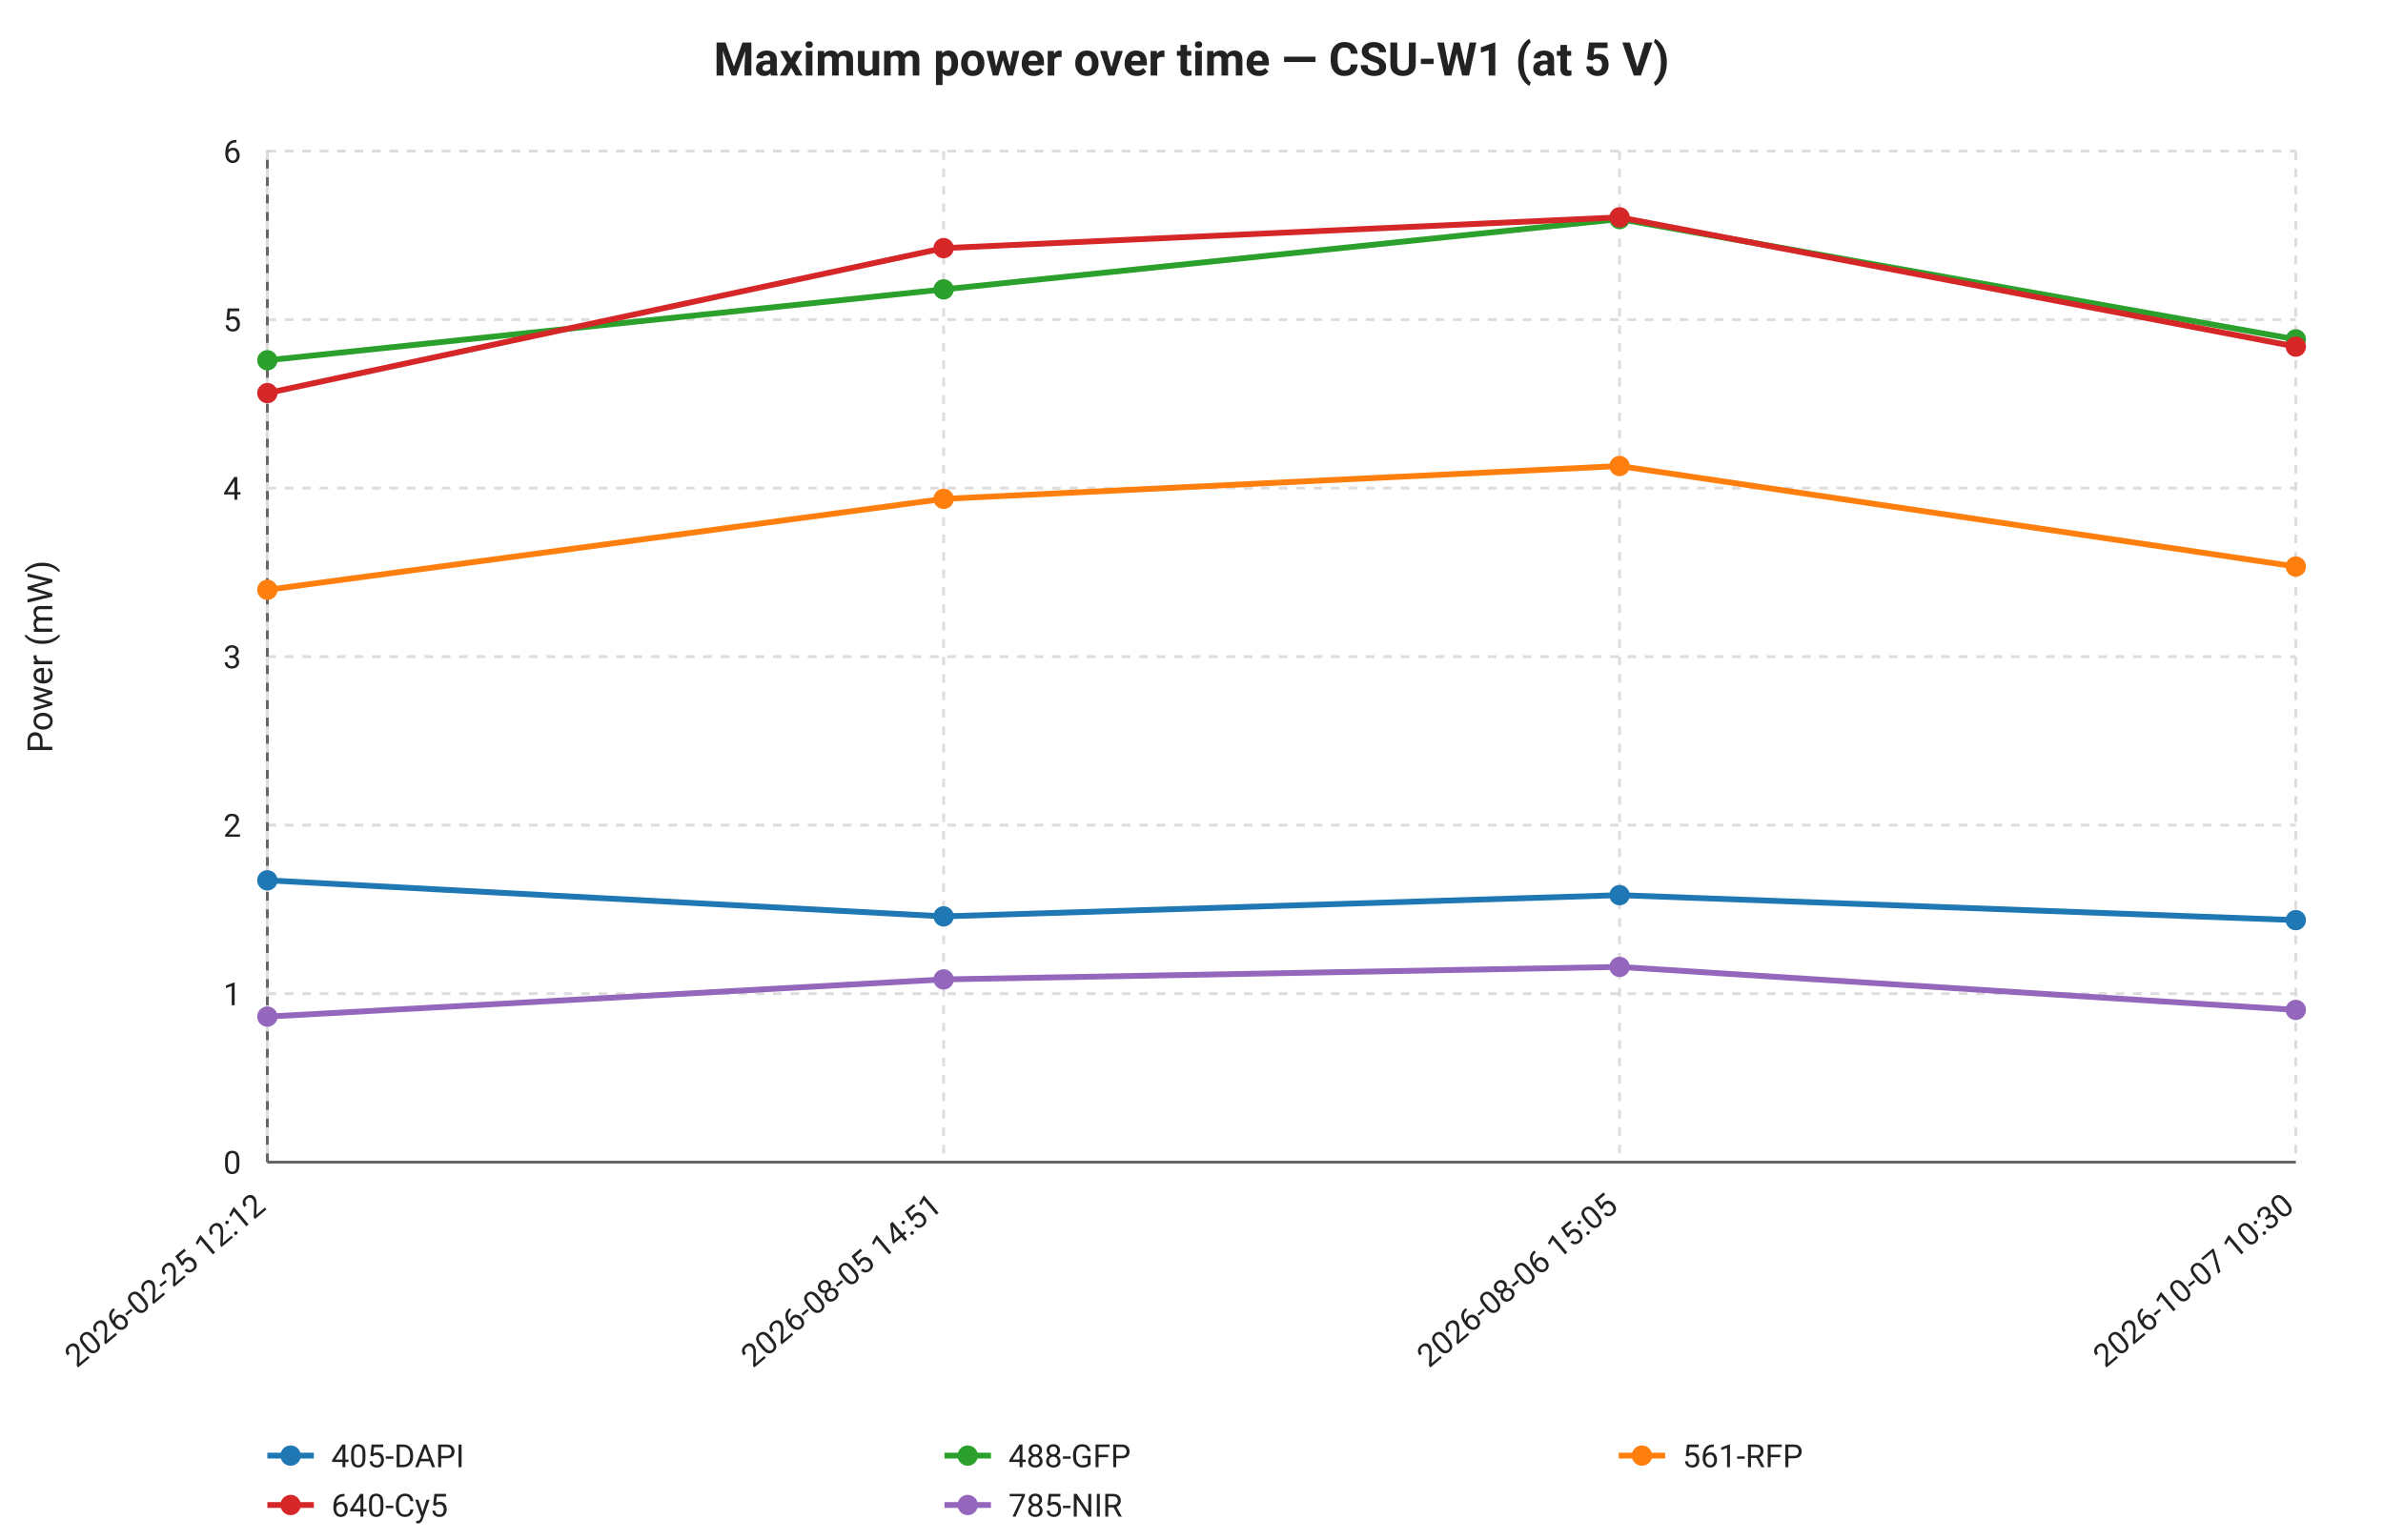
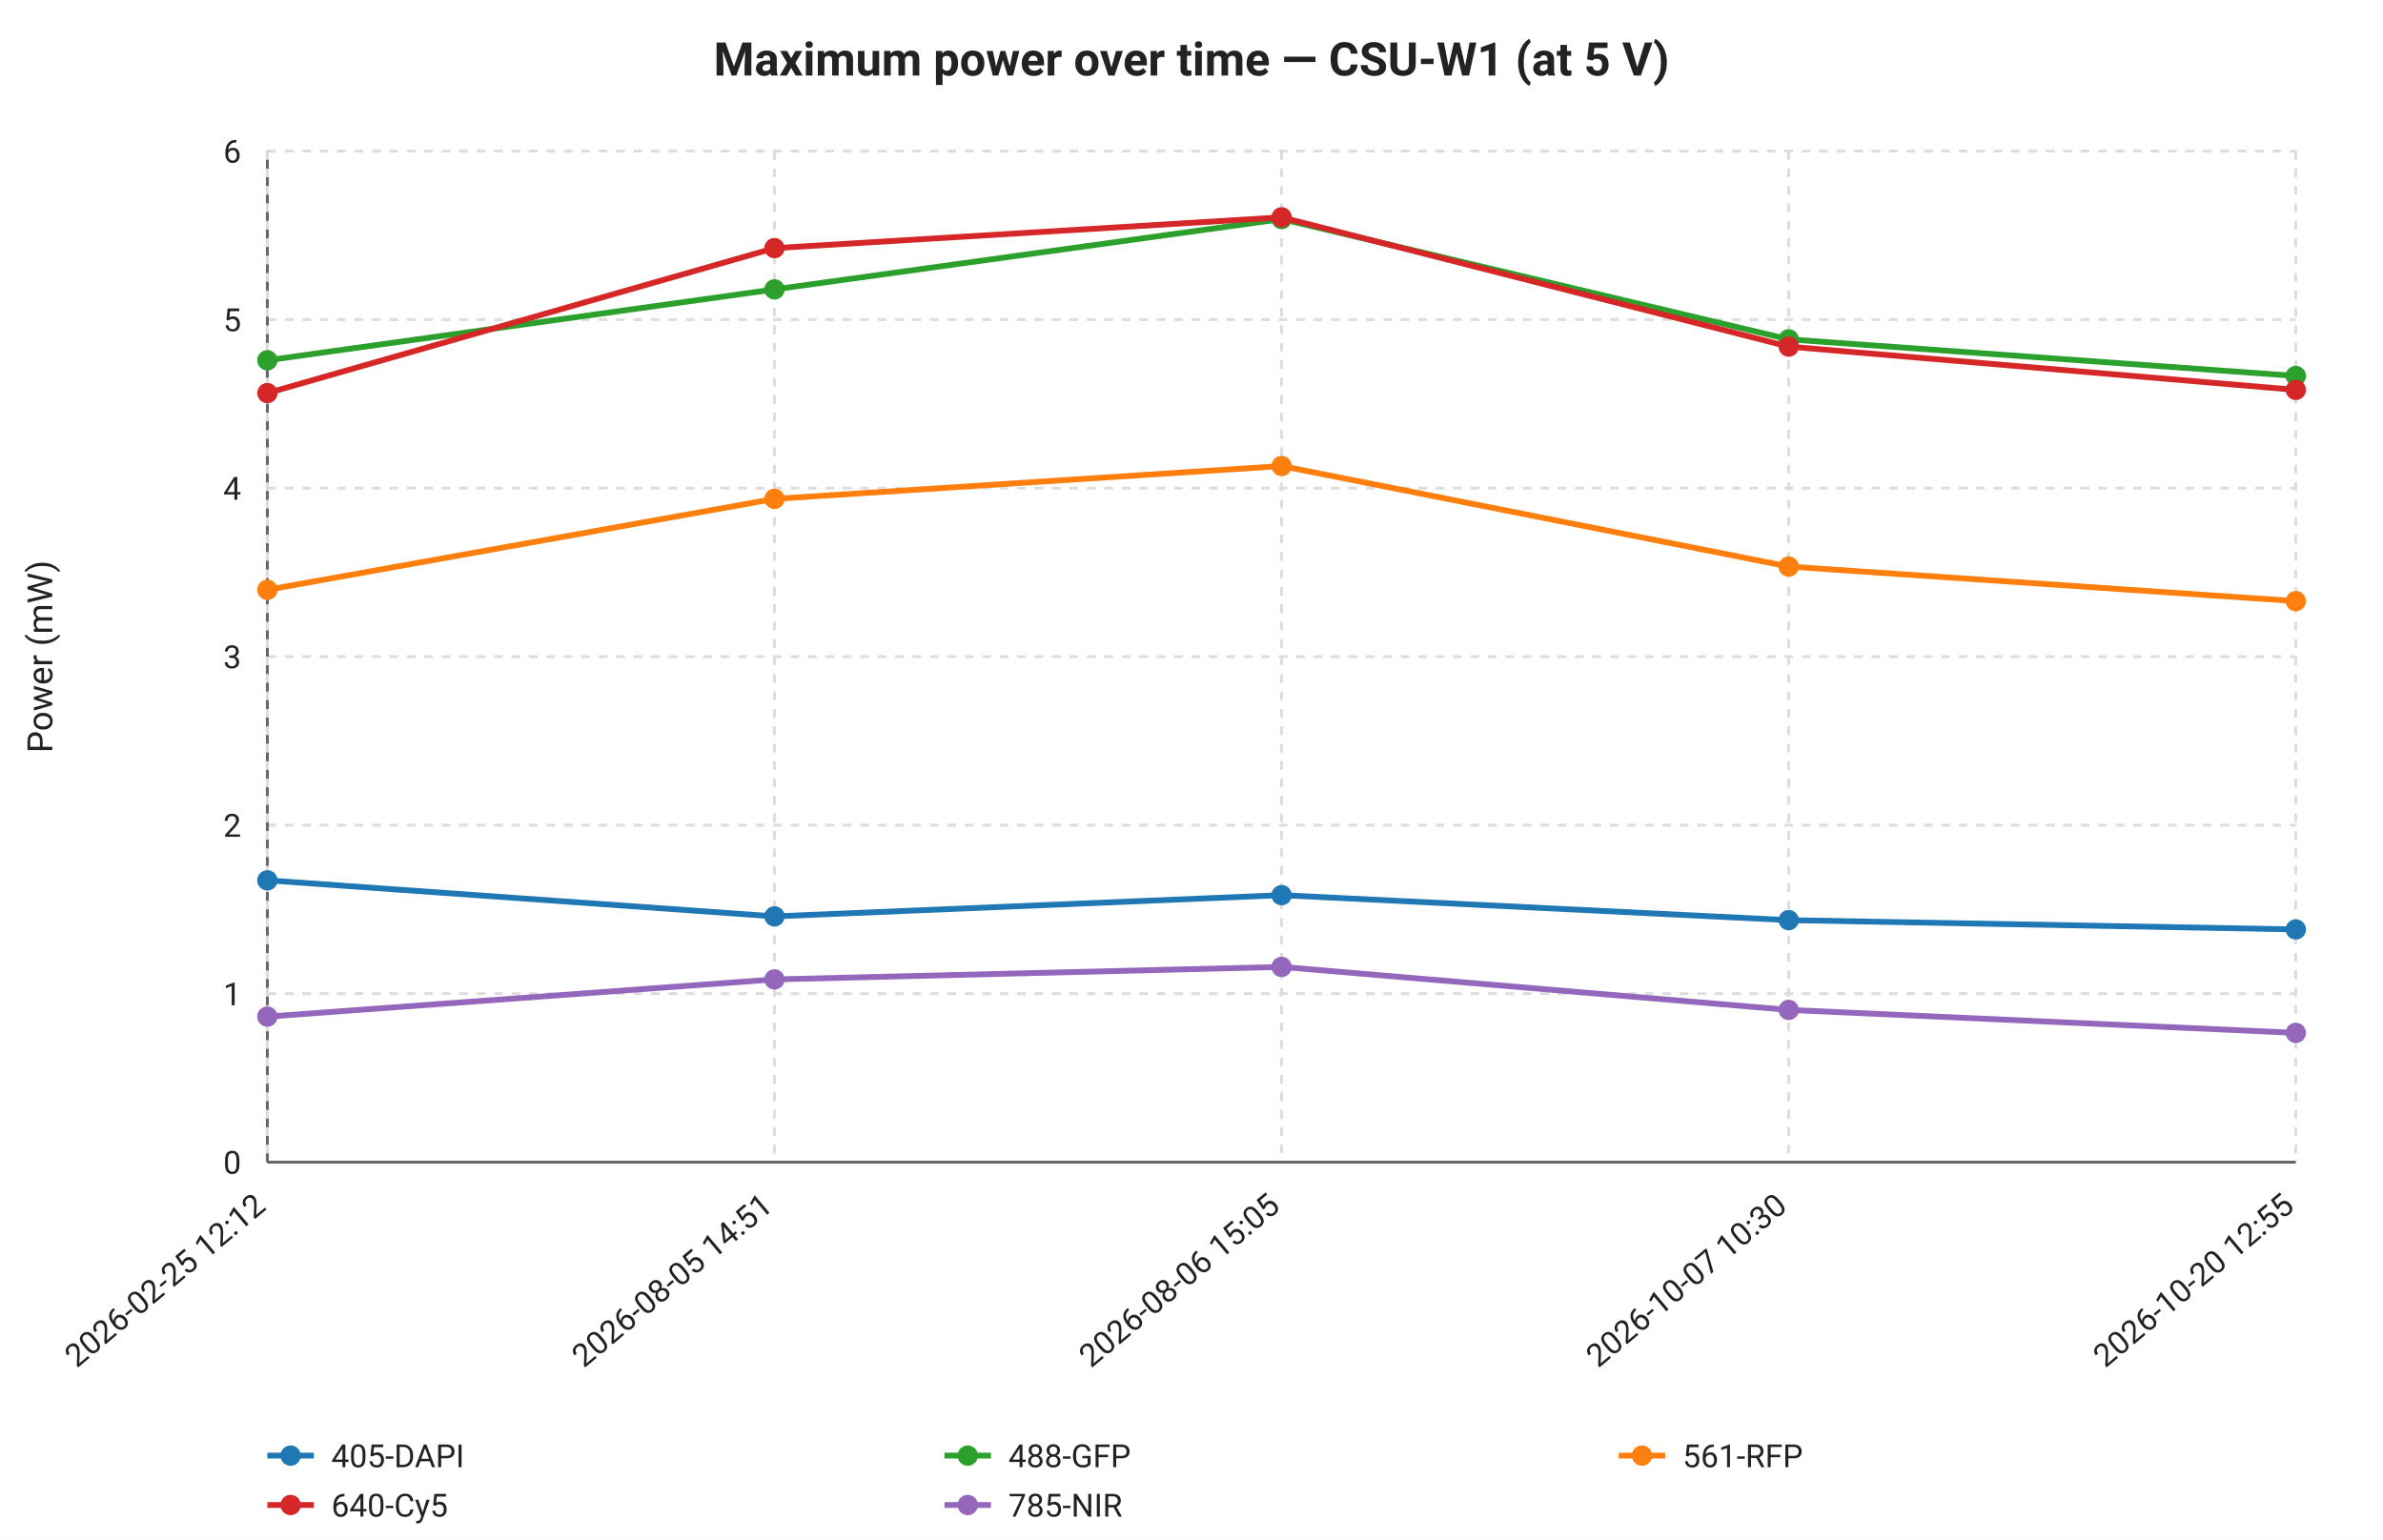
<svg xmlns="http://www.w3.org/2000/svg" viewBox="0 0 820 530" width="100%" role="img" aria-label="Maximum power over time — CSU-W1 (at 5 V)" style="max-width:100%;height:auto;font-family:system-ui,-apple-system,Segoe UI,Roboto,sans-serif">
  <style>.hp-bg{fill:#fff}.hp-fg{fill:#222}.hp-ax{stroke:#666}.hp-gr{stroke:#ddd}@media (prefers-color-scheme:dark){.hp-bg{fill:#0d1117}.hp-fg{fill:#e6edf3}.hp-ax{stroke:#8b949e}.hp-gr{stroke:#30363d}}</style>
  <rect class="hp-bg" x="0" y="0" width="820" height="530" />
  <text class="hp-fg" x="410" y="26" text-anchor="middle" font-size="16" font-weight="600">Maximum power over time — CSU-W1 (at 5 V)</text>
  <line class="hp-gr" x1="92" y1="400.0" x2="790" y2="400.0" stroke-dasharray="3 3" />
  <text class="hp-fg" x="83" y="404.0" text-anchor="end" font-size="11">0</text>
  <line class="hp-gr" x1="92" y1="342.0" x2="790" y2="342.0" stroke-dasharray="3 3" />
  <text class="hp-fg" x="83" y="346.0" text-anchor="end" font-size="11">1</text>
  <line class="hp-gr" x1="92" y1="284.0" x2="790" y2="284.0" stroke-dasharray="3 3" />
  <text class="hp-fg" x="83" y="288.0" text-anchor="end" font-size="11">2</text>
  <line class="hp-gr" x1="92" y1="226.0" x2="790" y2="226.0" stroke-dasharray="3 3" />
  <text class="hp-fg" x="83" y="230.0" text-anchor="end" font-size="11">3</text>
  <line class="hp-gr" x1="92" y1="168.0" x2="790" y2="168.0" stroke-dasharray="3 3" />
  <text class="hp-fg" x="83" y="172.0" text-anchor="end" font-size="11">4</text>
  <line class="hp-gr" x1="92" y1="110.0" x2="790" y2="110.0" stroke-dasharray="3 3" />
  <text class="hp-fg" x="83" y="114.0" text-anchor="end" font-size="11">5</text>
  <line class="hp-gr" x1="92" y1="52.0" x2="790" y2="52.0" stroke-dasharray="3 3" />
  <text class="hp-fg" x="83" y="56.0" text-anchor="end" font-size="11">6</text>
  <line class="hp-ax" x1="92" y1="52" x2="92" y2="400" />
  <line class="hp-ax" x1="92" y1="400" x2="790" y2="400" />
  <text class="hp-fg" x="18" y="226" font-size="12" text-anchor="middle" transform="rotate(-90 18 226)">Power (mW)</text>
  <line class="hp-gr" x1="92.0" y1="52" x2="92.0" y2="400" stroke-dasharray="3 3" />
  <text class="hp-fg" x="92.0" y="416" font-size="11" text-anchor="end" transform="rotate(-40 92.0 416)">2026-02-25 12:12</text>
-   <line class="hp-gr" x1="324.7" y1="52" x2="324.7" y2="400" stroke-dasharray="3 3" />
-   <text class="hp-fg" x="324.7" y="416" font-size="11" text-anchor="end" transform="rotate(-40 324.7 416)">2026-08-05 14:51</text>
-   <line class="hp-gr" x1="557.3" y1="52" x2="557.3" y2="400" stroke-dasharray="3 3" />
-   <text class="hp-fg" x="557.3" y="416" font-size="11" text-anchor="end" transform="rotate(-40 557.3 416)">2026-08-06 15:05</text>
+   <line class="hp-gr" x1="266.5" y1="52" x2="266.5" y2="400" stroke-dasharray="3 3" />
+   <text class="hp-fg" x="266.5" y="416" font-size="11" text-anchor="end" transform="rotate(-40 266.5 416)">2026-08-05 14:51</text>
+   <line class="hp-gr" x1="441.0" y1="52" x2="441.0" y2="400" stroke-dasharray="3 3" />
+   <text class="hp-fg" x="441.0" y="416" font-size="11" text-anchor="end" transform="rotate(-40 441.0 416)">2026-08-06 15:05</text>
+   <line class="hp-gr" x1="615.5" y1="52" x2="615.5" y2="400" stroke-dasharray="3 3" />
+   <text class="hp-fg" x="615.5" y="416" font-size="11" text-anchor="end" transform="rotate(-40 615.5 416)">2026-10-07 10:30</text>
  <line class="hp-gr" x1="790.0" y1="52" x2="790.0" y2="400" stroke-dasharray="3 3" />
-   <text class="hp-fg" x="790.0" y="416" font-size="11" text-anchor="end" transform="rotate(-40 790.0 416)">2026-10-07 10:30</text>
-   <polyline fill="none" stroke="#1f77b4" stroke-width="2" points="92.0,303.0 324.7,315.4 557.3,308.1 790.0,316.7" />
+   <text class="hp-fg" x="790.0" y="416" font-size="11" text-anchor="end" transform="rotate(-40 790.0 416)">2026-10-20 12:55</text>
+   <polyline fill="none" stroke="#1f77b4" stroke-width="2" points="92.0,303.0 266.5,315.4 441.0,308.1 615.5,316.7 790.0,319.9" />
  <circle cx="92.0" cy="303.0" r="3.5" fill="#1f77b4" />
-   <circle cx="324.7" cy="315.4" r="3.5" fill="#1f77b4" />
-   <circle cx="557.3" cy="308.1" r="3.5" fill="#1f77b4" />
-   <circle cx="790.0" cy="316.7" r="3.5" fill="#1f77b4" />
-   <polyline fill="none" stroke="#2ca02c" stroke-width="2" points="92.0,124.0 324.7,99.6 557.3,75.4 790.0,116.8" />
+   <circle cx="266.5" cy="315.4" r="3.5" fill="#1f77b4" />
+   <circle cx="441.0" cy="308.1" r="3.5" fill="#1f77b4" />
+   <circle cx="615.5" cy="316.7" r="3.5" fill="#1f77b4" />
+   <circle cx="790.0" cy="319.9" r="3.5" fill="#1f77b4" />
+   <polyline fill="none" stroke="#2ca02c" stroke-width="2" points="92.0,124.0 266.5,99.6 441.0,75.4 615.5,116.8 790.0,129.4" />
  <circle cx="92.0" cy="124.0" r="3.5" fill="#2ca02c" />
-   <circle cx="324.7" cy="99.6" r="3.5" fill="#2ca02c" />
-   <circle cx="557.3" cy="75.4" r="3.5" fill="#2ca02c" />
-   <circle cx="790.0" cy="116.8" r="3.5" fill="#2ca02c" />
-   <polyline fill="none" stroke="#ff7f0e" stroke-width="2" points="92.0,203.0 324.7,171.7 557.3,160.4 790.0,195.0" />
+   <circle cx="266.5" cy="99.6" r="3.5" fill="#2ca02c" />
+   <circle cx="441.0" cy="75.4" r="3.5" fill="#2ca02c" />
+   <circle cx="615.5" cy="116.8" r="3.5" fill="#2ca02c" />
+   <circle cx="790.0" cy="129.4" r="3.5" fill="#2ca02c" />
+   <polyline fill="none" stroke="#ff7f0e" stroke-width="2" points="92.0,203.0 266.5,171.7 441.0,160.4 615.5,195.0 790.0,206.9" />
  <circle cx="92.0" cy="203.0" r="3.5" fill="#ff7f0e" />
-   <circle cx="324.7" cy="171.7" r="3.5" fill="#ff7f0e" />
-   <circle cx="557.3" cy="160.4" r="3.5" fill="#ff7f0e" />
-   <circle cx="790.0" cy="195.0" r="3.5" fill="#ff7f0e" />
-   <polyline fill="none" stroke="#d62728" stroke-width="2" points="92.0,135.3 324.7,85.4 557.3,74.8 790.0,119.3" />
+   <circle cx="266.5" cy="171.7" r="3.5" fill="#ff7f0e" />
+   <circle cx="441.0" cy="160.4" r="3.5" fill="#ff7f0e" />
+   <circle cx="615.5" cy="195.0" r="3.5" fill="#ff7f0e" />
+   <circle cx="790.0" cy="206.9" r="3.5" fill="#ff7f0e" />
+   <polyline fill="none" stroke="#d62728" stroke-width="2" points="92.0,135.3 266.5,85.4 441.0,74.8 615.5,119.3 790.0,134.2" />
  <circle cx="92.0" cy="135.3" r="3.5" fill="#d62728" />
-   <circle cx="324.7" cy="85.4" r="3.5" fill="#d62728" />
-   <circle cx="557.3" cy="74.8" r="3.5" fill="#d62728" />
-   <circle cx="790.0" cy="119.3" r="3.5" fill="#d62728" />
-   <polyline fill="none" stroke="#9467bd" stroke-width="2" points="92.0,349.9 324.7,337.1 557.3,332.8 790.0,347.6" />
+   <circle cx="266.5" cy="85.4" r="3.5" fill="#d62728" />
+   <circle cx="441.0" cy="74.8" r="3.5" fill="#d62728" />
+   <circle cx="615.5" cy="119.3" r="3.5" fill="#d62728" />
+   <circle cx="790.0" cy="134.2" r="3.5" fill="#d62728" />
+   <polyline fill="none" stroke="#9467bd" stroke-width="2" points="92.0,349.9 266.5,337.1 441.0,332.8 615.5,347.6 790.0,355.5" />
  <circle cx="92.0" cy="349.9" r="3.5" fill="#9467bd" />
-   <circle cx="324.7" cy="337.1" r="3.5" fill="#9467bd" />
-   <circle cx="557.3" cy="332.8" r="3.5" fill="#9467bd" />
-   <circle cx="790.0" cy="347.6" r="3.5" fill="#9467bd" />
+   <circle cx="266.5" cy="337.1" r="3.5" fill="#9467bd" />
+   <circle cx="441.0" cy="332.8" r="3.5" fill="#9467bd" />
+   <circle cx="615.5" cy="347.6" r="3.5" fill="#9467bd" />
+   <circle cx="790.0" cy="355.5" r="3.5" fill="#9467bd" />
  <line x1="92" y1="501" x2="108" y2="501" stroke="#1f77b4" stroke-width="2" />
  <circle cx="100" cy="501" r="3.5" fill="#1f77b4" />
  <text class="hp-fg" x="114" y="505" font-size="11">405-DAPI</text>
  <line x1="325" y1="501" x2="341" y2="501" stroke="#2ca02c" stroke-width="2" />
  <circle cx="333" cy="501" r="3.5" fill="#2ca02c" />
  <text class="hp-fg" x="347" y="505" font-size="11">488-GFP</text>
  <line x1="557" y1="501" x2="573" y2="501" stroke="#ff7f0e" stroke-width="2" />
  <circle cx="565" cy="501" r="3.5" fill="#ff7f0e" />
  <text class="hp-fg" x="579" y="505" font-size="11">561-RFP</text>
  <line x1="92" y1="518" x2="108" y2="518" stroke="#d62728" stroke-width="2" />
  <circle cx="100" cy="518" r="3.5" fill="#d62728" />
  <text class="hp-fg" x="114" y="522" font-size="11">640-Cy5</text>
  <line x1="325" y1="518" x2="341" y2="518" stroke="#9467bd" stroke-width="2" />
  <circle cx="333" cy="518" r="3.5" fill="#9467bd" />
  <text class="hp-fg" x="347" y="522" font-size="11">785-NIR</text>
</svg>
